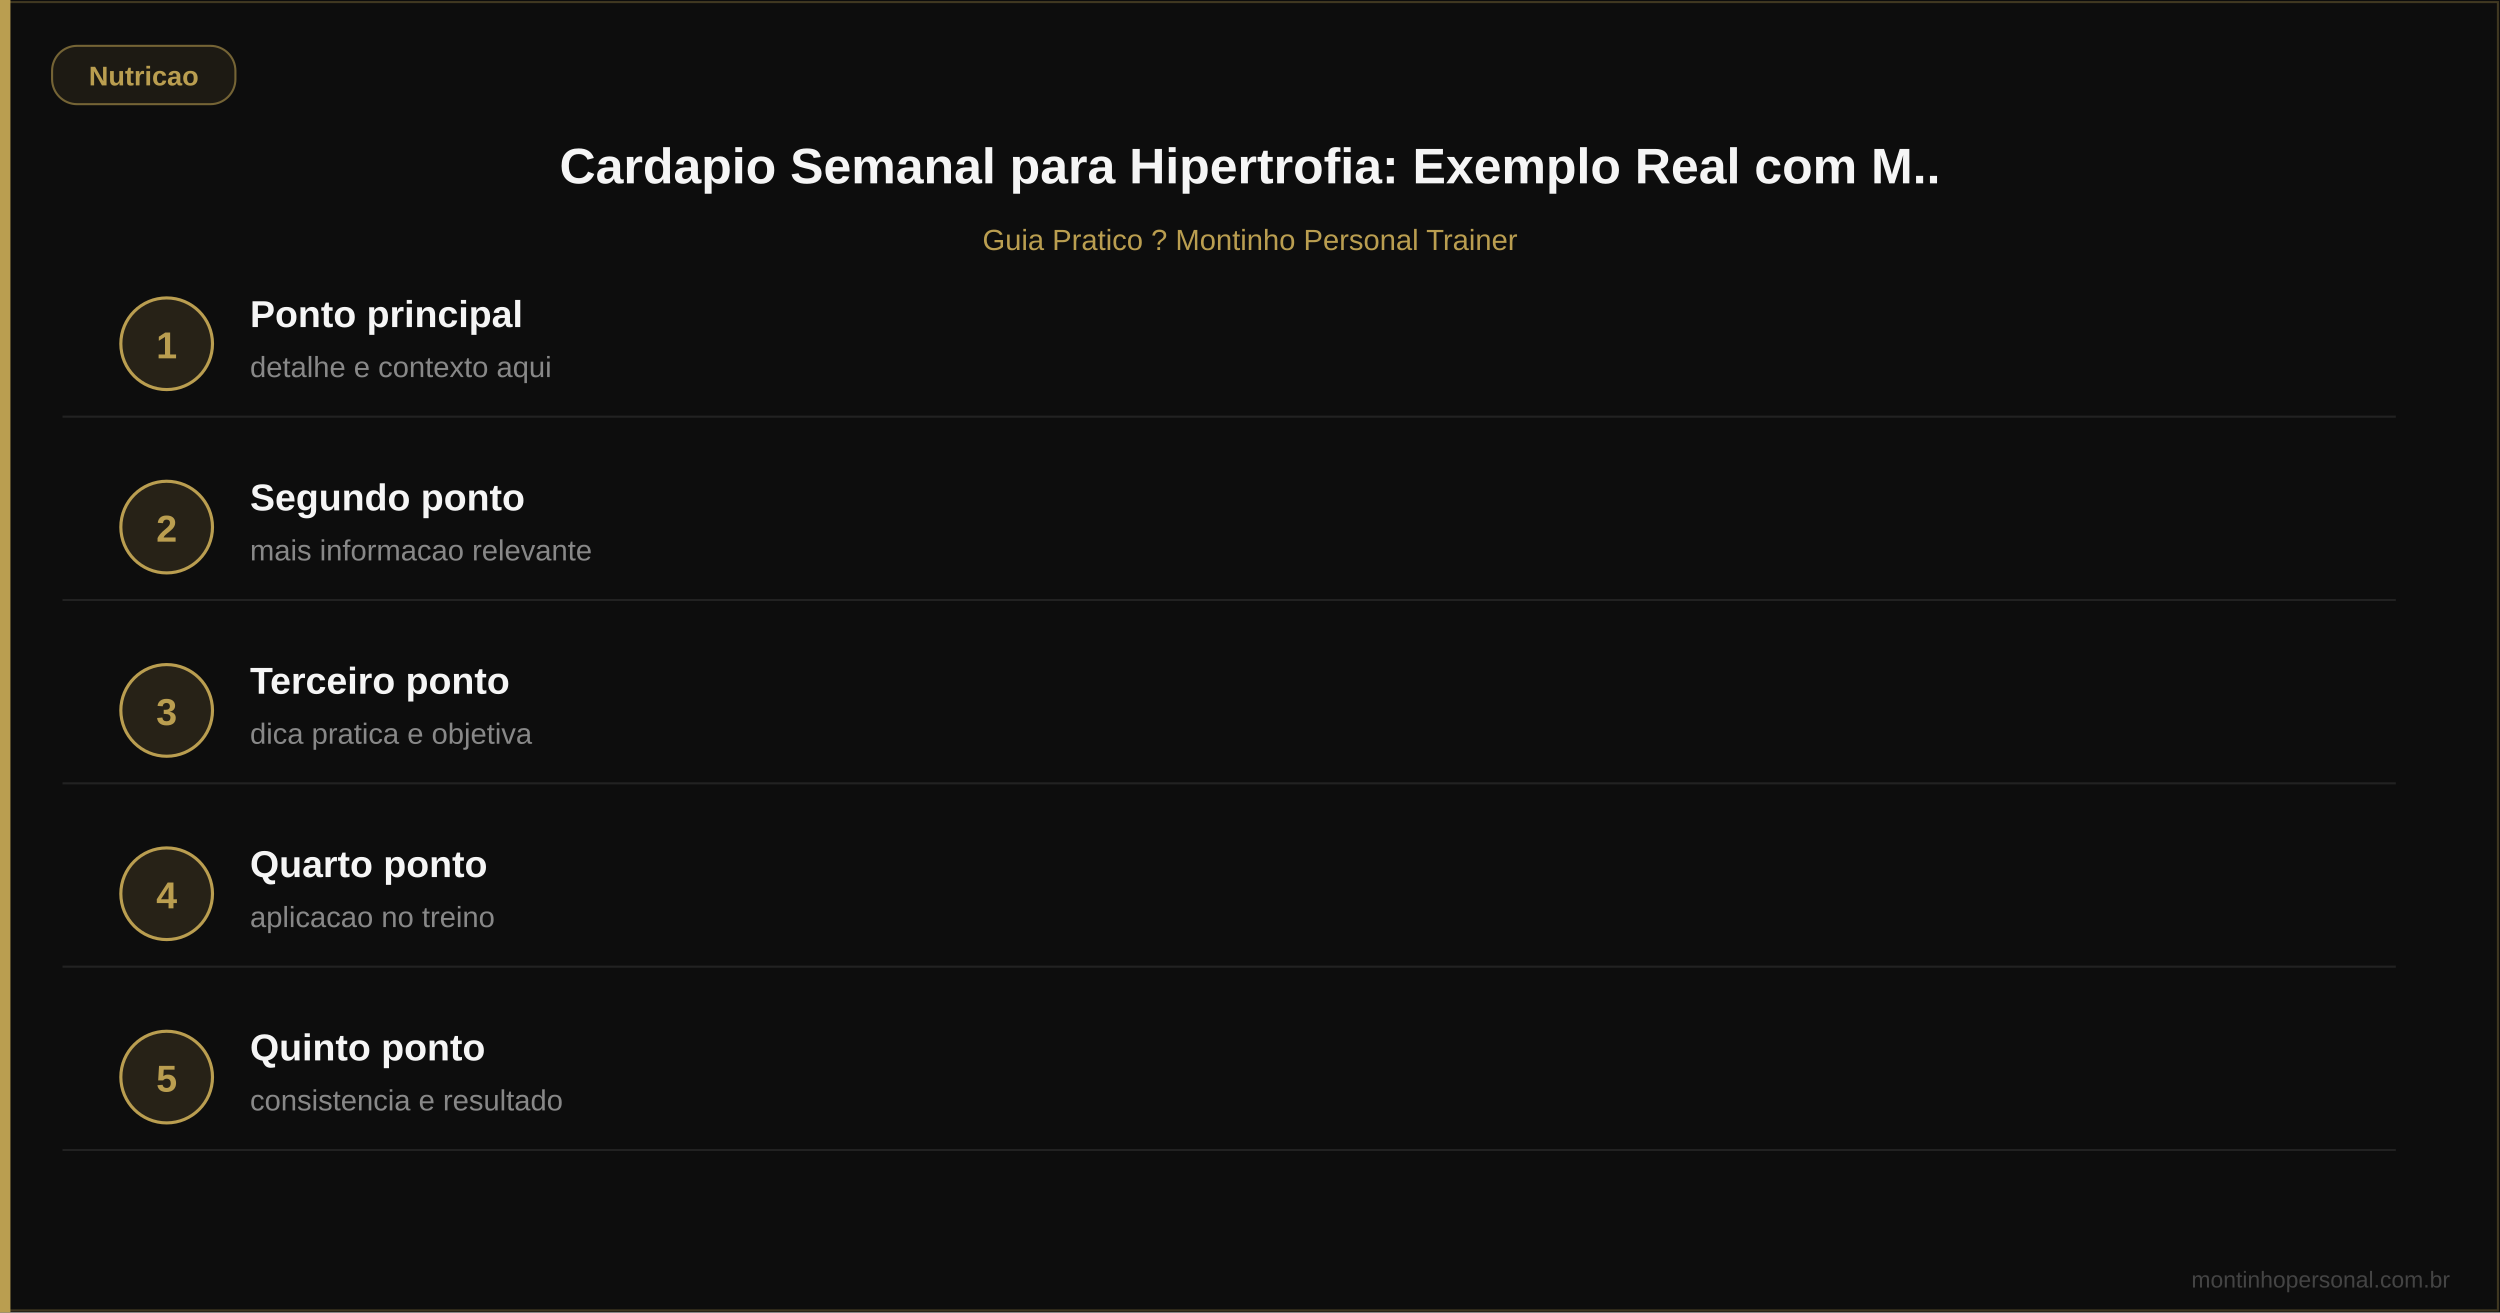
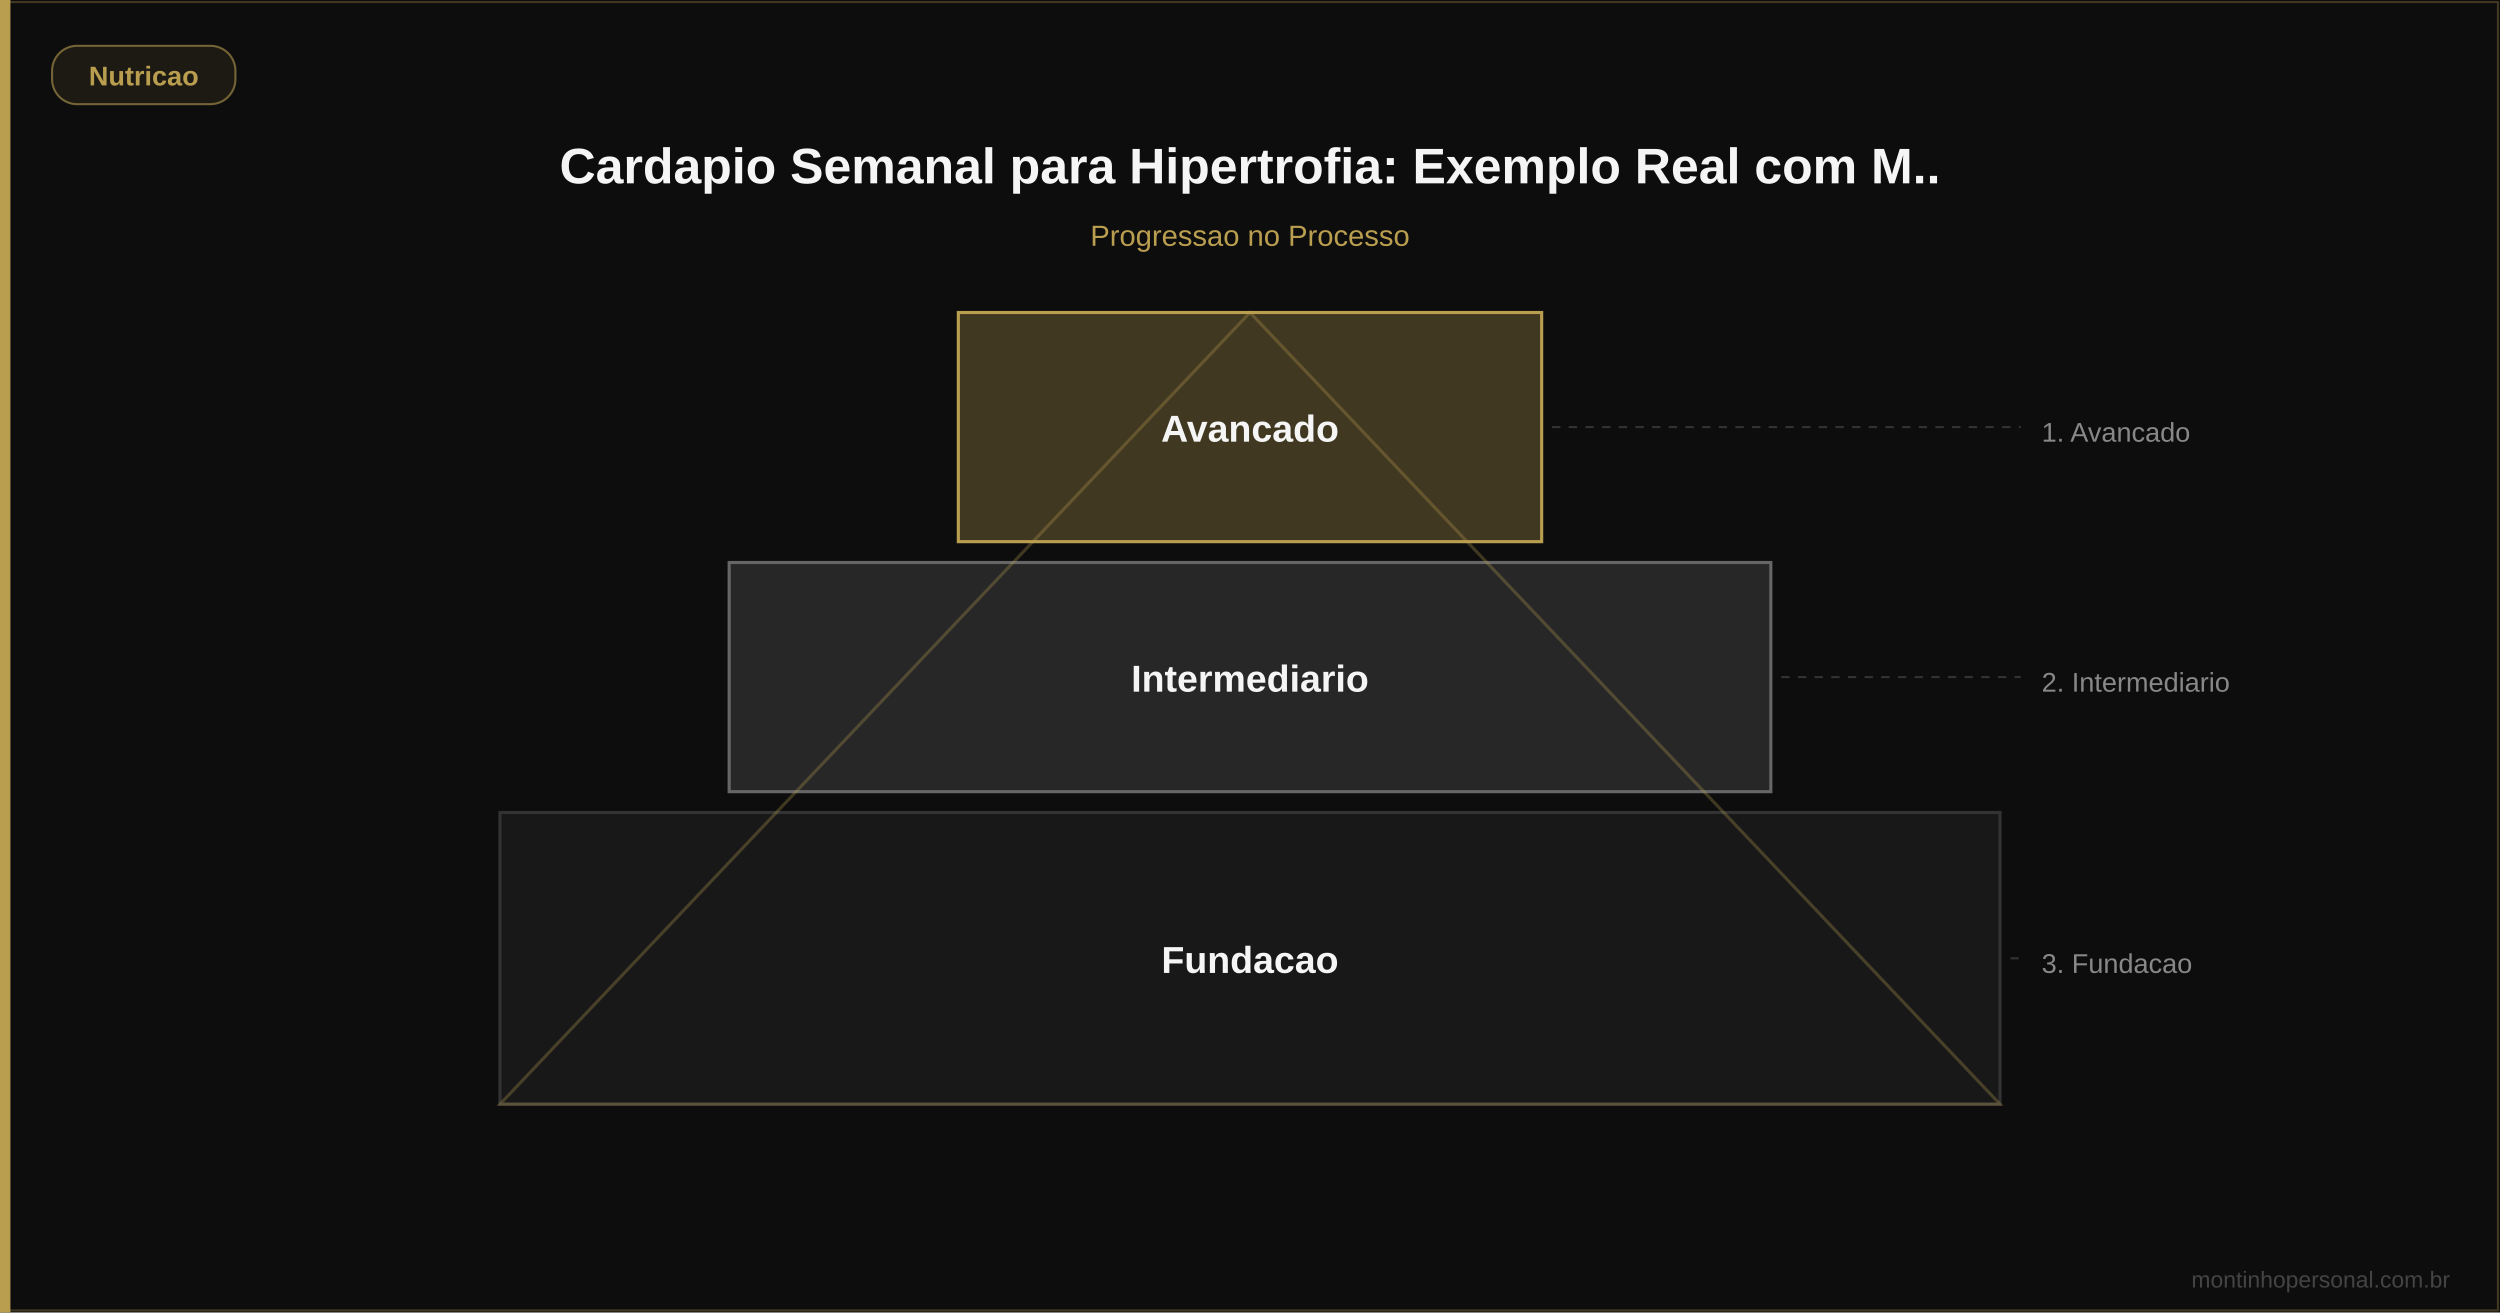
<svg xmlns="http://www.w3.org/2000/svg" viewBox="0 0 1200 630" width="1200" height="630" role="img" aria-label="Cardapio Semanal para Hipertrofia: Exemplo Real com Macros">
  <rect width="1200" height="630" fill="#0d0d0d" />
  <rect x="0" y="0" width="5" height="630" fill="#BA9E50" />
  <rect x="1" y="1" width="1198" height="628" fill="none" stroke="#BA9E50" stroke-width="1" opacity="0.3" />
  <rect x="25" y="22" width="88" height="28" rx="12" fill="#BA9E50" fill-opacity="0.15" stroke="#BA9E50" stroke-width="1" opacity="0.6" />
  <text x="69" y="41" font-family="Arial,sans-serif" font-size="13" fill="#BA9E50" text-anchor="middle" font-weight="600">Nutricao</text>
  <text x="600" y="88" font-family="Arial,sans-serif" font-size="24" fill="#F5F5F5" text-anchor="middle" font-weight="bold">Cardapio Semanal para Hipertrofia: Exemplo Real com M..</text>
-   <text x="600" y="120" font-family="Arial,sans-serif" font-size="14" fill="#BA9E50" text-anchor="middle">Guia Pratico ? Montinho Personal Trainer</text>
-   <circle cx="80" cy="165" r="22" fill="#BA9E50" fill-opacity="0.15" stroke="#BA9E50" stroke-width="1.5" />
-   <text x="80" y="172" font-family="Arial,sans-serif" font-size="18" fill="#BA9E50" text-anchor="middle" font-weight="bold">1</text>
-   <text x="120" y="157" font-family="Arial,sans-serif" font-size="18" fill="#F5F5F5" font-weight="bold">Ponto principal</text>
-   <text x="120" y="181" font-family="Arial,sans-serif" font-size="14" fill="#888888">detalhe e contexto aqui</text>
-   <line x1="30" y1="200" x2="1150" y2="200" stroke="#222" stroke-width="1" />
-   <circle cx="80" cy="253" r="22" fill="#BA9E50" fill-opacity="0.15" stroke="#BA9E50" stroke-width="1.5" />
-   <text x="80" y="260" font-family="Arial,sans-serif" font-size="18" fill="#BA9E50" text-anchor="middle" font-weight="bold">2</text>
-   <text x="120" y="245" font-family="Arial,sans-serif" font-size="18" fill="#F5F5F5" font-weight="bold">Segundo ponto</text>
-   <text x="120" y="269" font-family="Arial,sans-serif" font-size="14" fill="#888888">mais informacao relevante</text>
-   <line x1="30" y1="288" x2="1150" y2="288" stroke="#222" stroke-width="1" />
-   <circle cx="80" cy="341" r="22" fill="#BA9E50" fill-opacity="0.15" stroke="#BA9E50" stroke-width="1.5" />
-   <text x="80" y="348" font-family="Arial,sans-serif" font-size="18" fill="#BA9E50" text-anchor="middle" font-weight="bold">3</text>
-   <text x="120" y="333" font-family="Arial,sans-serif" font-size="18" fill="#F5F5F5" font-weight="bold">Terceiro ponto</text>
-   <text x="120" y="357" font-family="Arial,sans-serif" font-size="14" fill="#888888">dica pratica e objetiva</text>
-   <line x1="30" y1="376" x2="1150" y2="376" stroke="#222" stroke-width="1" />
-   <circle cx="80" cy="429" r="22" fill="#BA9E50" fill-opacity="0.15" stroke="#BA9E50" stroke-width="1.5" />
-   <text x="80" y="436" font-family="Arial,sans-serif" font-size="18" fill="#BA9E50" text-anchor="middle" font-weight="bold">4</text>
-   <text x="120" y="421" font-family="Arial,sans-serif" font-size="18" fill="#F5F5F5" font-weight="bold">Quarto ponto</text>
-   <text x="120" y="445" font-family="Arial,sans-serif" font-size="14" fill="#888888">aplicacao no treino</text>
-   <line x1="30" y1="464" x2="1150" y2="464" stroke="#222" stroke-width="1" />
-   <circle cx="80" cy="517" r="22" fill="#BA9E50" fill-opacity="0.15" stroke="#BA9E50" stroke-width="1.5" />
-   <text x="80" y="524" font-family="Arial,sans-serif" font-size="18" fill="#BA9E50" text-anchor="middle" font-weight="bold">5</text>
-   <text x="120" y="509" font-family="Arial,sans-serif" font-size="18" fill="#F5F5F5" font-weight="bold">Quinto ponto</text>
-   <text x="120" y="533" font-family="Arial,sans-serif" font-size="14" fill="#888888">consistencia e resultado</text>
-   <line x1="30" y1="552" x2="1150" y2="552" stroke="#222" stroke-width="1" />
+   <text x="600" y="118" font-family="Arial,sans-serif" font-size="14" fill="#BA9E50" text-anchor="middle">Progressao no Processo</text>
+   <polygon points="460,150 740,150 740,260 460,260" fill="#BA9E50" fill-opacity="0.3" stroke="#BA9E50" stroke-width="1.5" />
+   <text x="600" y="212" font-family="Arial,sans-serif" font-size="18" fill="#F5F5F5" text-anchor="middle" font-weight="600">Avancado</text>
+   <text x="980" y="212" font-family="Arial,sans-serif" font-size="13" fill="#888888">1. Avancado</text>
+   <line x1="745" y1="205" x2="970" y2="205" stroke="#333" stroke-width="1" stroke-dasharray="4,4" />
+   <polygon points="350,270 850,270 850,380 350,380" fill="#666" fill-opacity="0.3" stroke="#666" stroke-width="1.5" />
+   <text x="600" y="332" font-family="Arial,sans-serif" font-size="18" fill="#F5F5F5" text-anchor="middle" font-weight="600">Intermediario</text>
+   <text x="980" y="332" font-family="Arial,sans-serif" font-size="13" fill="#888888">2. Intermediario</text>
+   <line x1="855" y1="325" x2="970" y2="325" stroke="#333" stroke-width="1" stroke-dasharray="4,4" />
+   <polygon points="240,390 960,390 960,530 240,530" fill="#333" fill-opacity="0.3" stroke="#333" stroke-width="1.5" />
+   <text x="600" y="467" font-family="Arial,sans-serif" font-size="18" fill="#F5F5F5" text-anchor="middle" font-weight="600">Fundacao</text>
+   <text x="980" y="467" font-family="Arial,sans-serif" font-size="13" fill="#888888">3. Fundacao</text>
+   <line x1="965" y1="460" x2="970" y2="460" stroke="#333" stroke-width="1" stroke-dasharray="4,4" />
+   <polygon points="600,150 240,530 960,530" fill="none" stroke="#BA9E50" stroke-width="1.5" stroke-opacity="0.3" />
  <text x="1176" y="618" font-family="Arial,sans-serif" font-size="11" fill="#444" text-anchor="end">montinhopersonal.com.br</text>
</svg>
